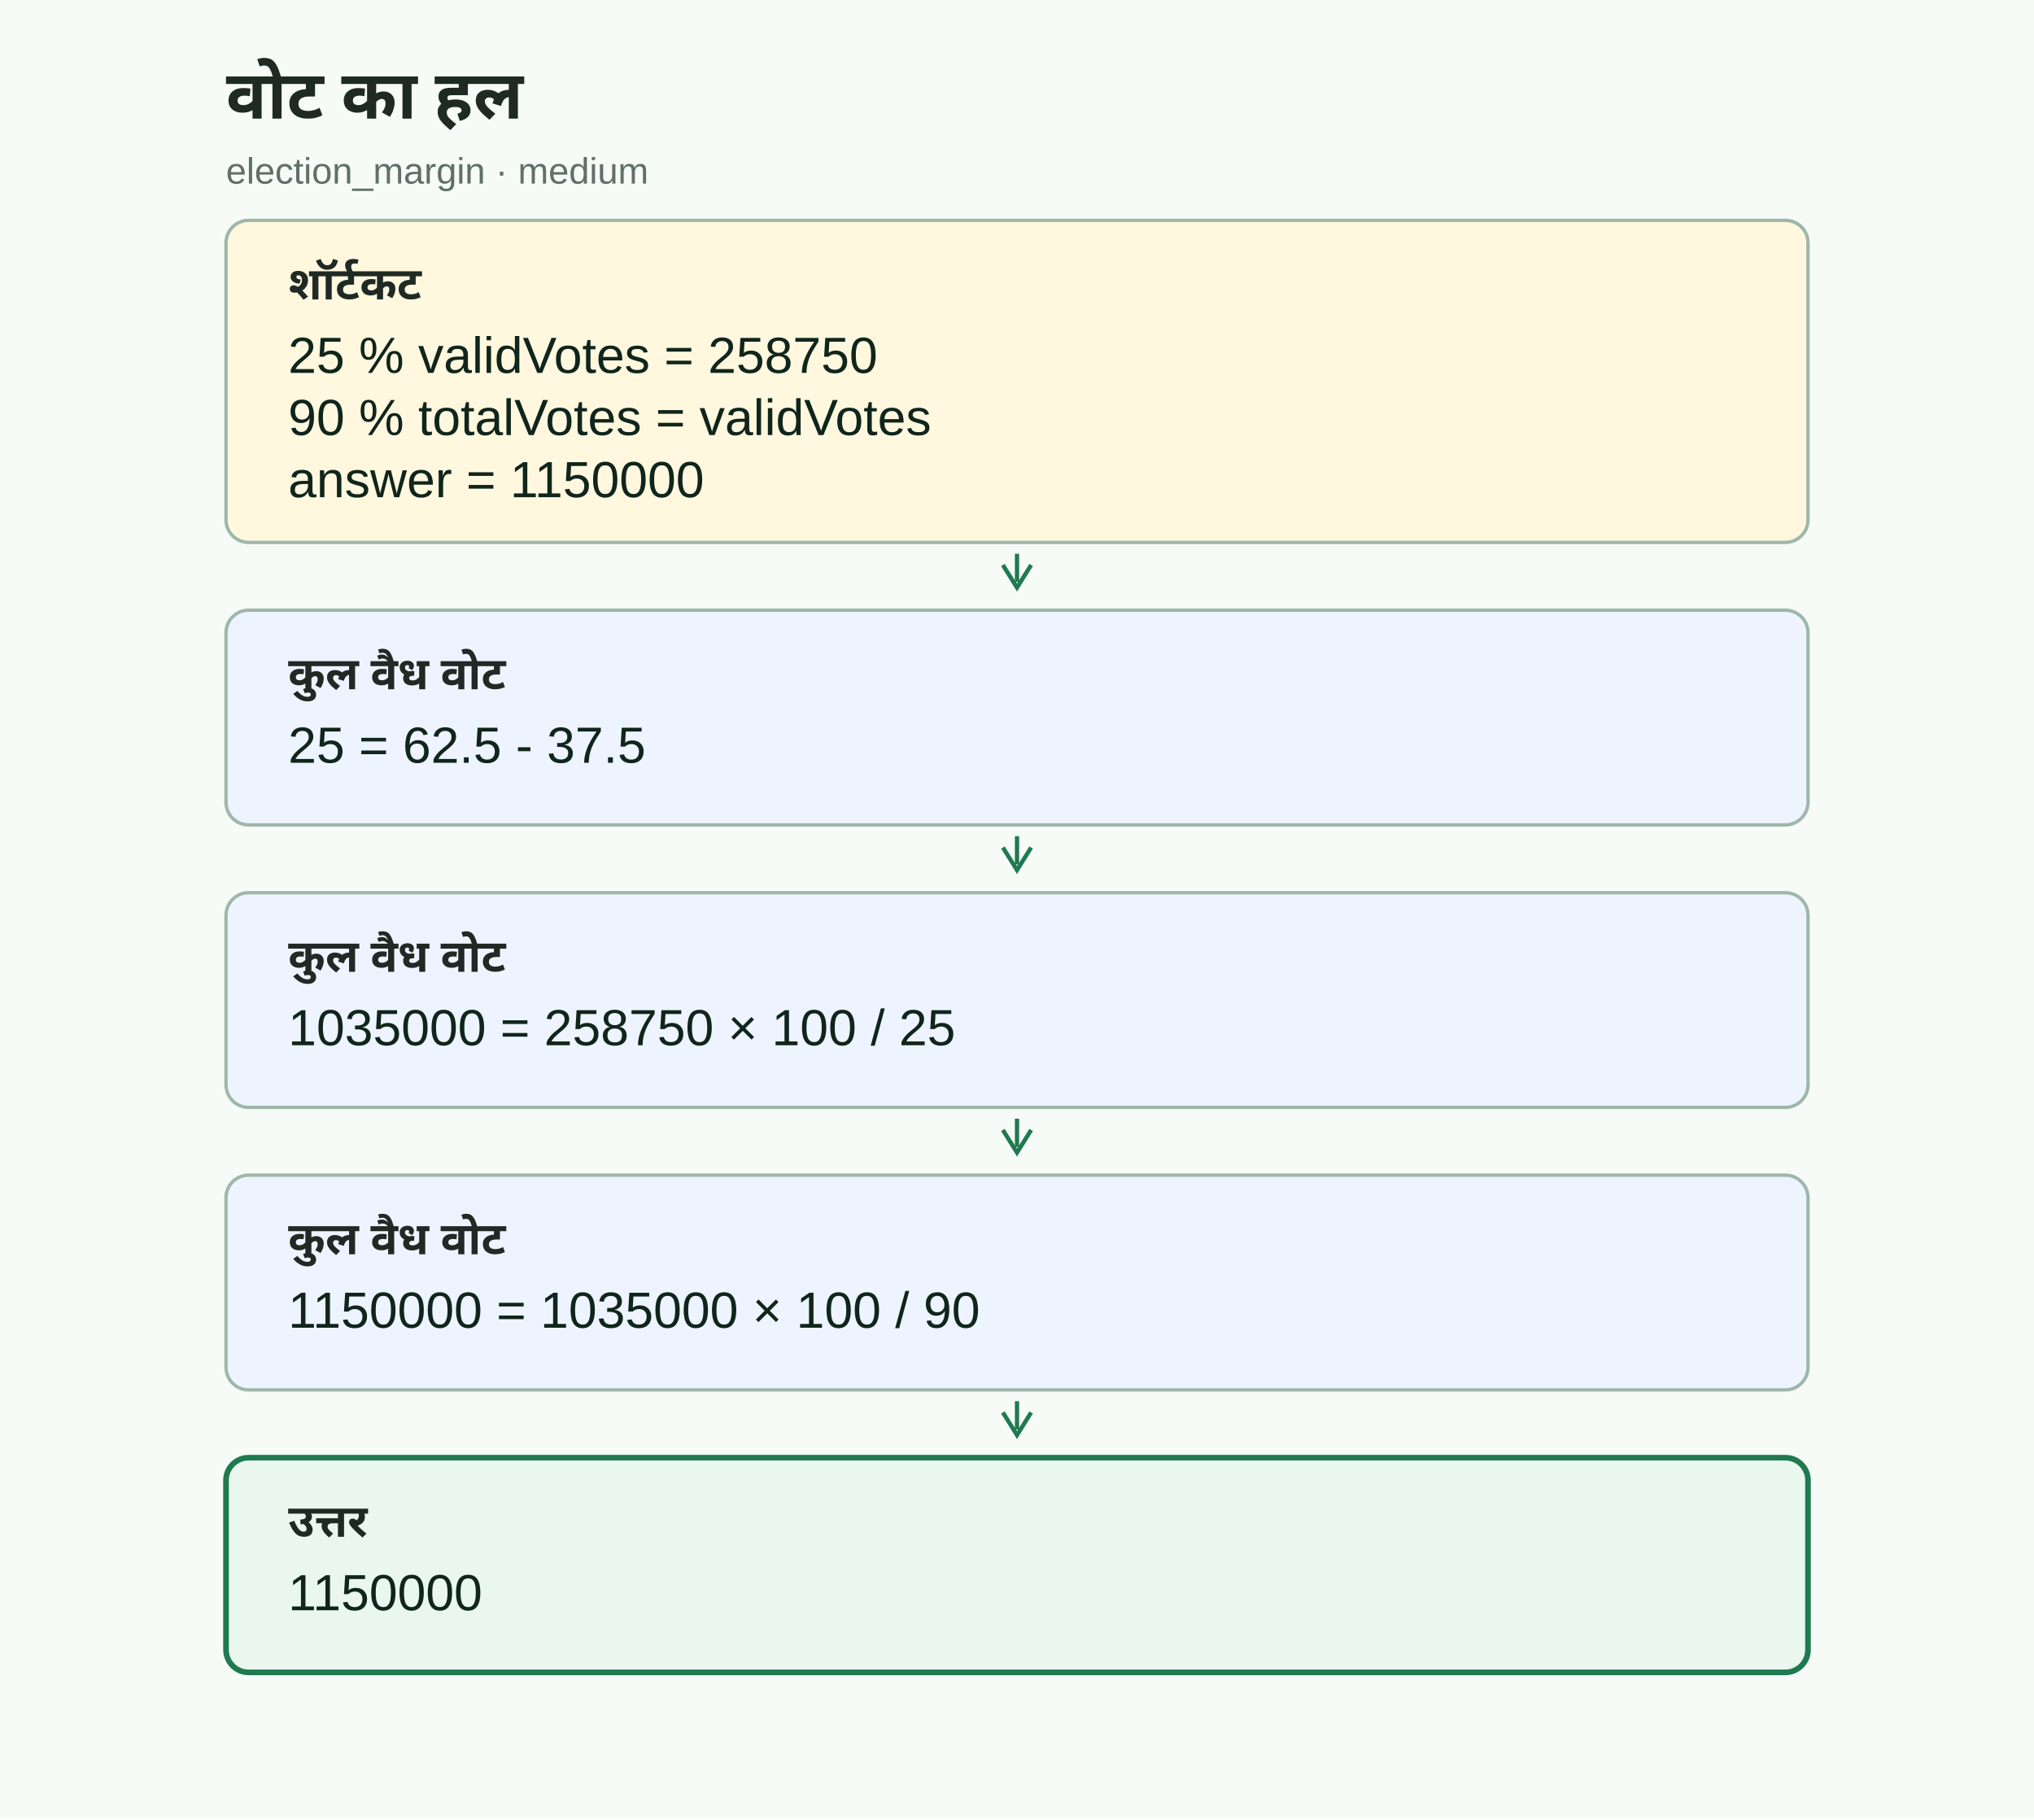
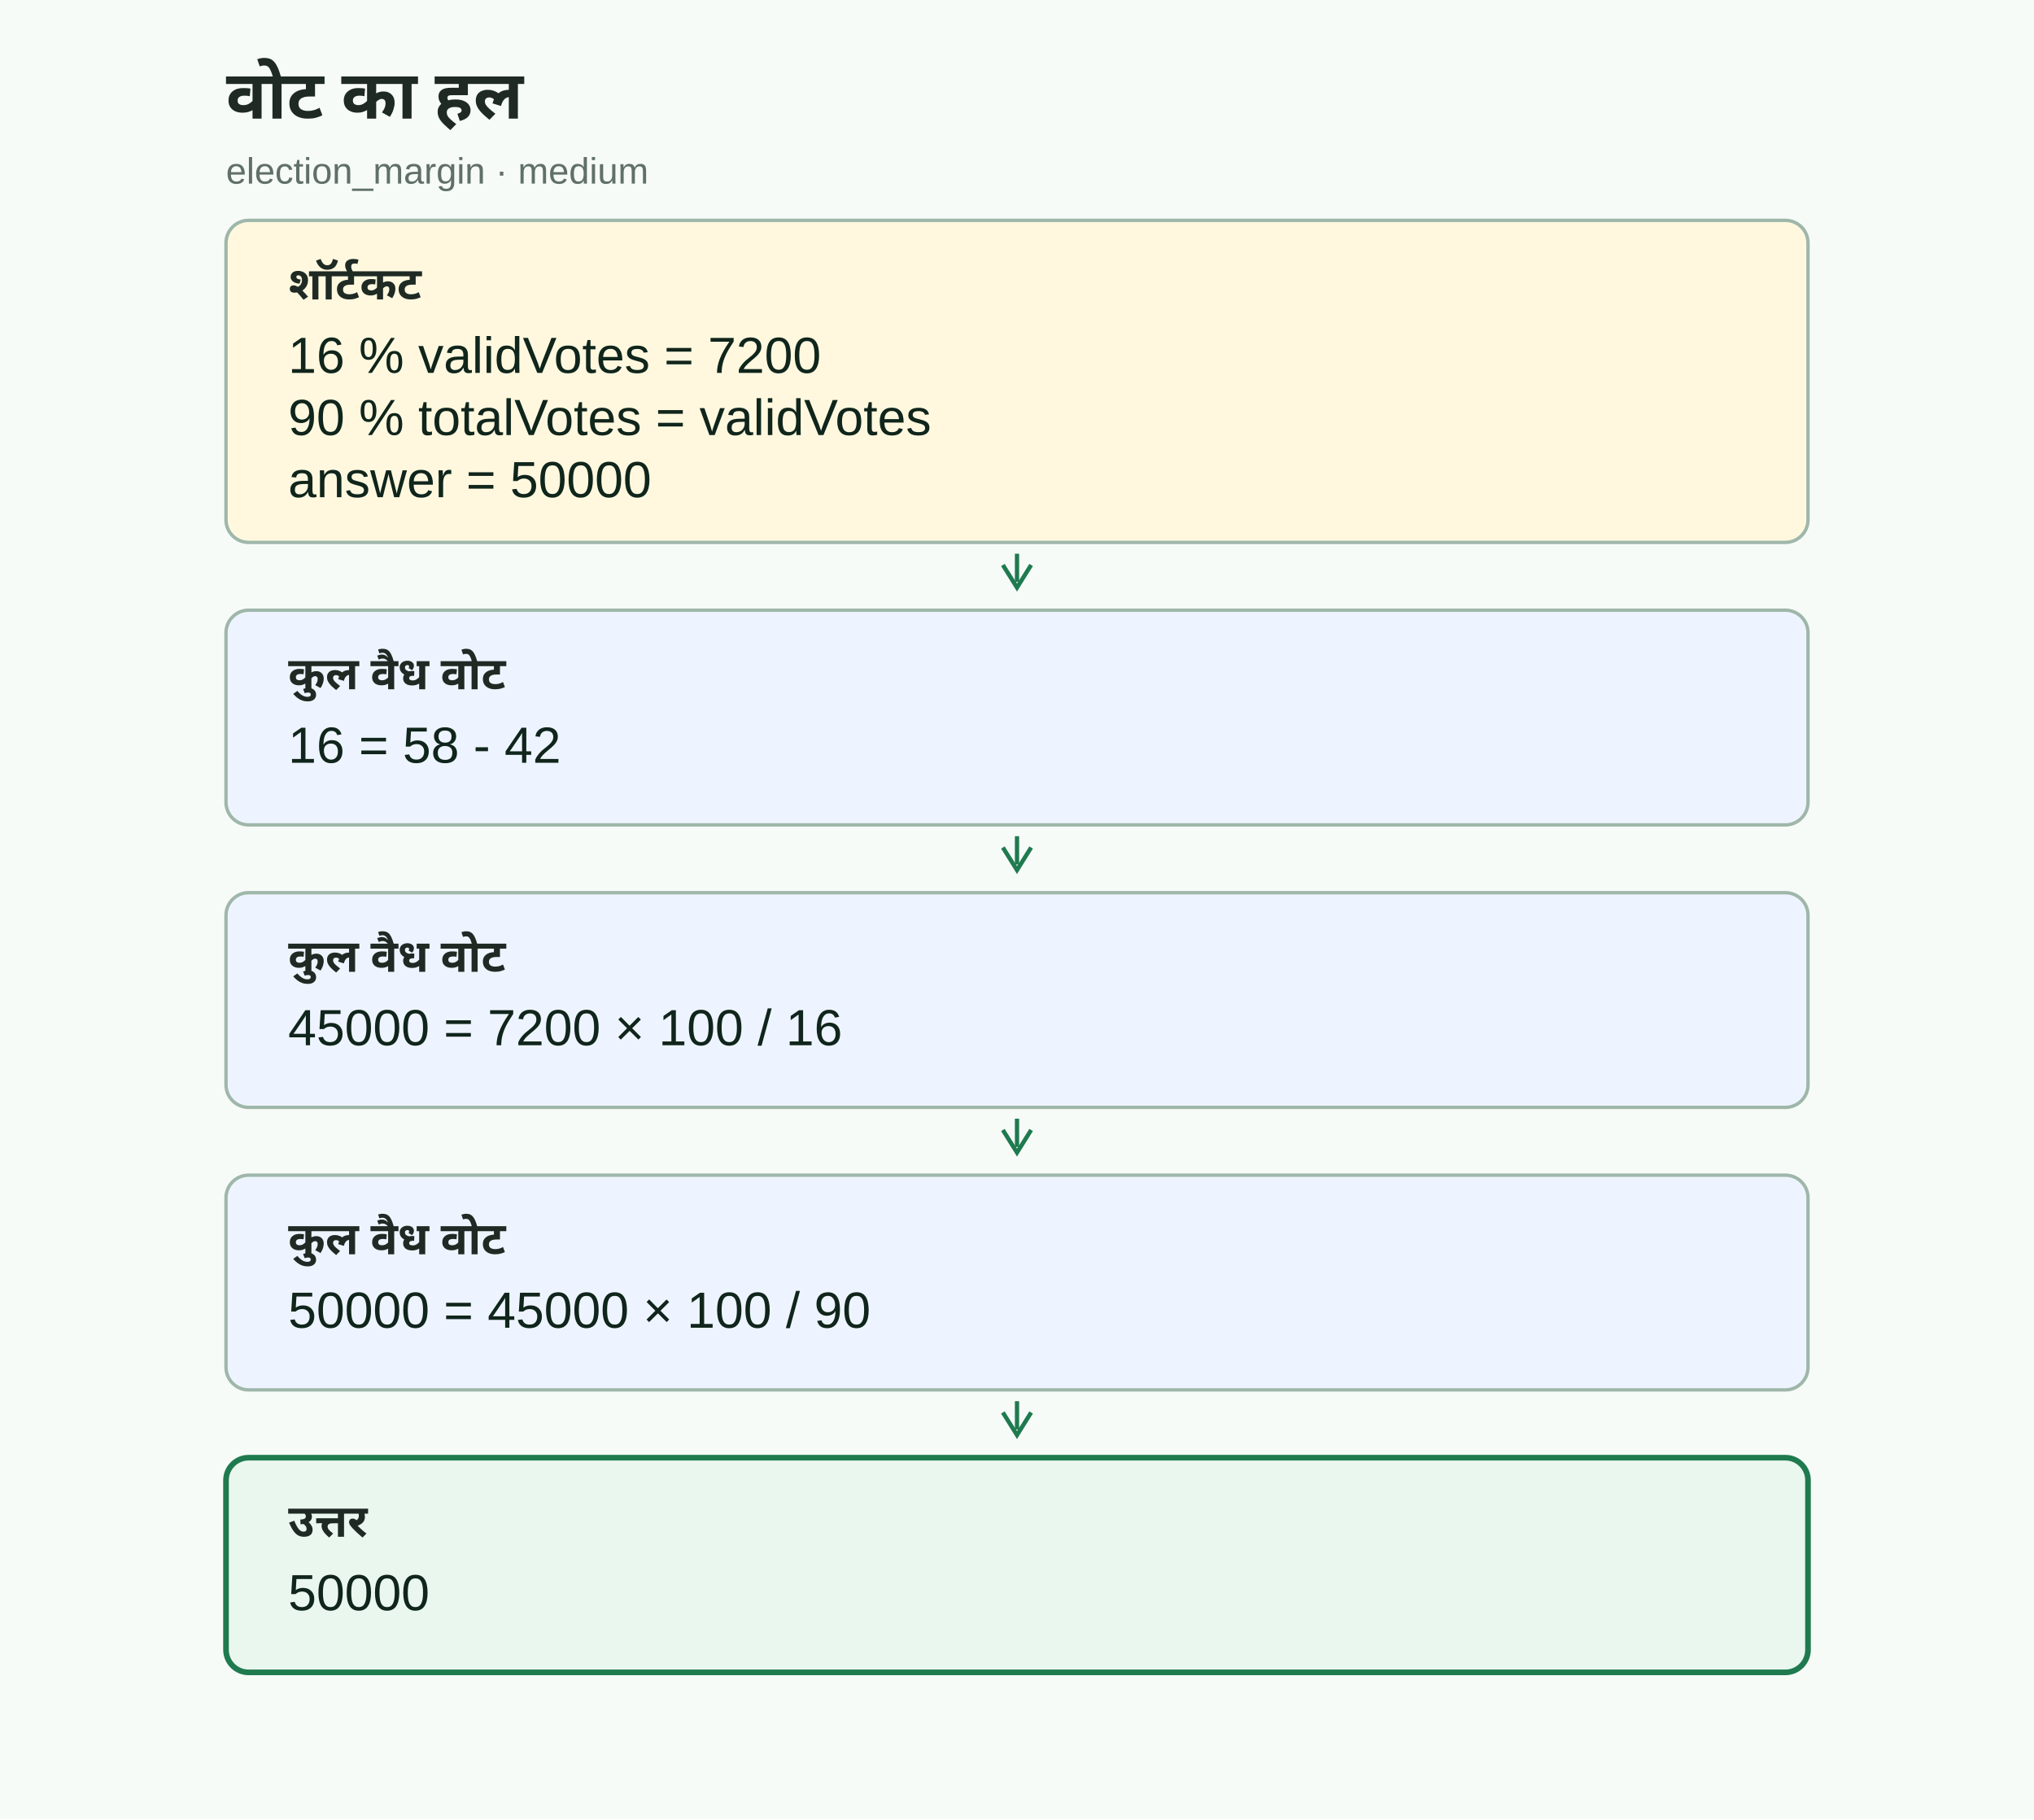
<svg xmlns="http://www.w3.org/2000/svg" role="img" aria-label="वोट का हल" viewBox="0 0 720 644" width="720" height="644">
  <rect width="100%" height="100%" fill="#f7fbf8" />
  <style>text{font-family:Arial, Noto Sans Devanagari, Noto Sans Gurmukhi, sans-serif;dominant-baseline:auto}.eq{font-variant-numeric:tabular-nums}</style>
  <text x="80" y="42" font-size="24" font-weight="700" fill="#1f2a24">वोट का हल</text>
  <text x="80" y="65" font-size="13" font-weight="400" fill="#607067">election_margin · medium</text>
  <rect x="80" y="78" width="560" height="114" rx="8" fill="#fff8df" stroke="#9fb7aa" stroke-width="1.2" />
  <text x="102" y="106" font-size="16" font-weight="700" fill="#1f2a24">शॉर्टकट</text>
-   <text class="eq" x="102" y="132" font-size="18" fill="#10251b">25 % validVotes = 258750</text>
+   <text class="eq" x="102" y="132" font-size="18" fill="#10251b">16 % validVotes = 7200</text>
  <text class="eq" x="102" y="154" font-size="18" fill="#10251b">90 % totalVotes = validVotes</text>
-   <text class="eq" x="102" y="176" font-size="18" fill="#10251b">answer = 1150000</text>
+   <text class="eq" x="102" y="176" font-size="18" fill="#10251b">answer = 50000</text>
  <path d="M 360 196 L 360 206" stroke="#1f7a4f" stroke-width="1.5" fill="none" />
  <path d="M 355 200 L 360 208 L 365 200" stroke="#1f7a4f" stroke-width="1.5" fill="none" />
  <rect x="80" y="216" width="560" height="76" rx="8" fill="#eef4ff" stroke="#9fb7aa" stroke-width="1.2" />
  <text x="102" y="244" font-size="16" font-weight="700" fill="#1f2a24">कुल वैध वोट</text>
-   <text class="eq" x="102" y="270" font-size="18" fill="#10251b">25 = 62.5 - 37.5</text>
+   <text class="eq" x="102" y="270" font-size="18" fill="#10251b">16 = 58 - 42</text>
  <path d="M 360 296 L 360 306" stroke="#1f7a4f" stroke-width="1.5" fill="none" />
  <path d="M 355 300 L 360 308 L 365 300" stroke="#1f7a4f" stroke-width="1.5" fill="none" />
  <rect x="80" y="316" width="560" height="76" rx="8" fill="#eef4ff" stroke="#9fb7aa" stroke-width="1.2" />
  <text x="102" y="344" font-size="16" font-weight="700" fill="#1f2a24">कुल वैध वोट</text>
-   <text class="eq" x="102" y="370" font-size="18" fill="#10251b">1035000 = 258750 × 100 / 25</text>
+   <text class="eq" x="102" y="370" font-size="18" fill="#10251b">45000 = 7200 × 100 / 16</text>
  <path d="M 360 396 L 360 406" stroke="#1f7a4f" stroke-width="1.5" fill="none" />
  <path d="M 355 400 L 360 408 L 365 400" stroke="#1f7a4f" stroke-width="1.5" fill="none" />
  <rect x="80" y="416" width="560" height="76" rx="8" fill="#eef4ff" stroke="#9fb7aa" stroke-width="1.2" />
  <text x="102" y="444" font-size="16" font-weight="700" fill="#1f2a24">कुल वैध वोट</text>
-   <text class="eq" x="102" y="470" font-size="18" fill="#10251b">1150000 = 1035000 × 100 / 90</text>
+   <text class="eq" x="102" y="470" font-size="18" fill="#10251b">50000 = 45000 × 100 / 90</text>
  <path d="M 360 496 L 360 506" stroke="#1f7a4f" stroke-width="1.5" fill="none" />
  <path d="M 355 500 L 360 508 L 365 500" stroke="#1f7a4f" stroke-width="1.5" fill="none" />
  <rect x="80" y="516" width="560" height="76" rx="8" fill="#eaf7ef" stroke="#1f7a4f" stroke-width="2" />
  <text x="102" y="544" font-size="16" font-weight="700" fill="#1f2a24">उत्तर</text>
-   <text class="eq" x="102" y="570" font-size="18" fill="#10251b">1150000</text>
+   <text class="eq" x="102" y="570" font-size="18" fill="#10251b">50000</text>
</svg>
